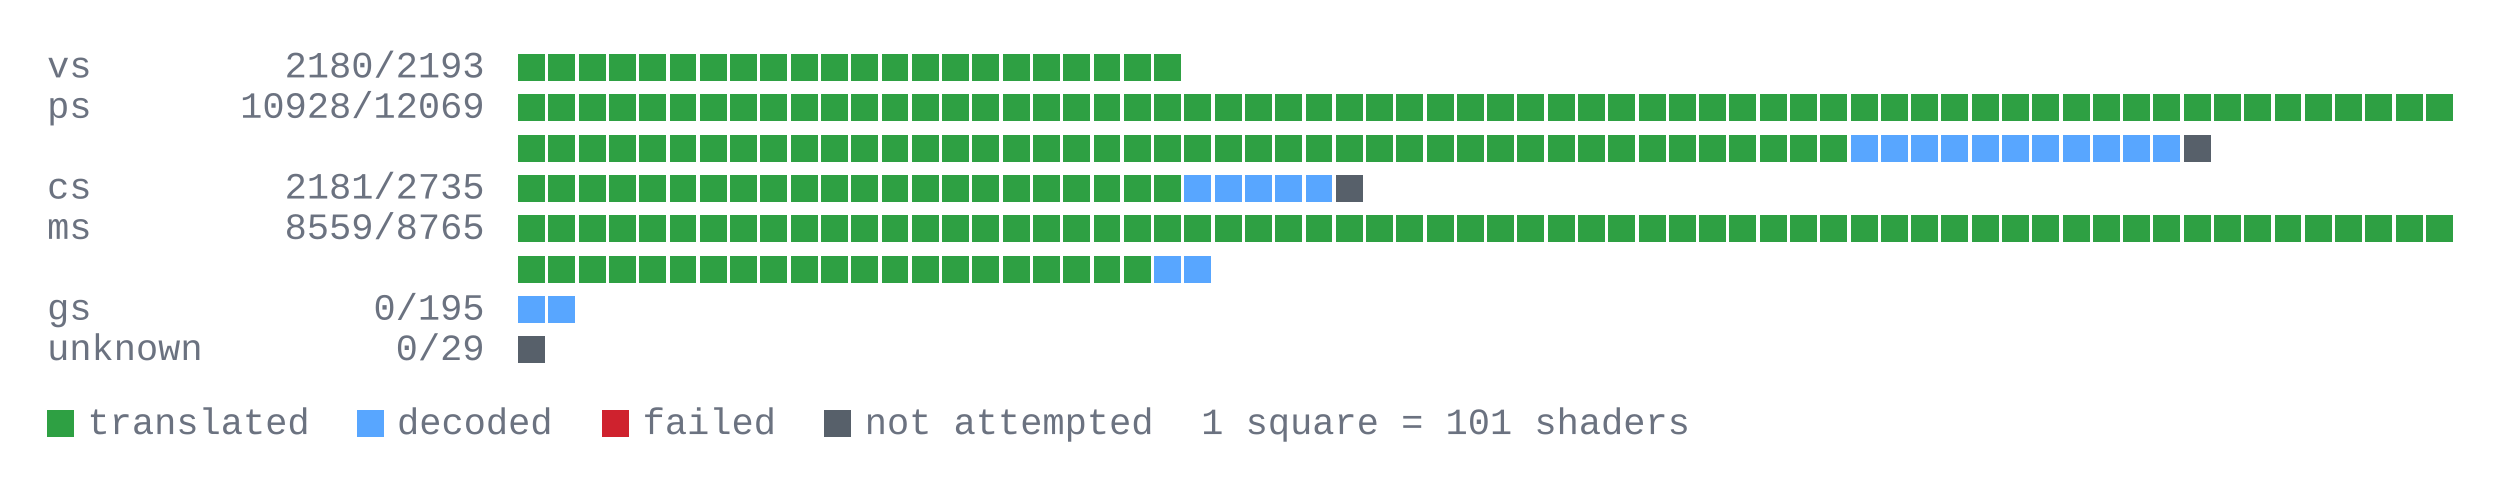
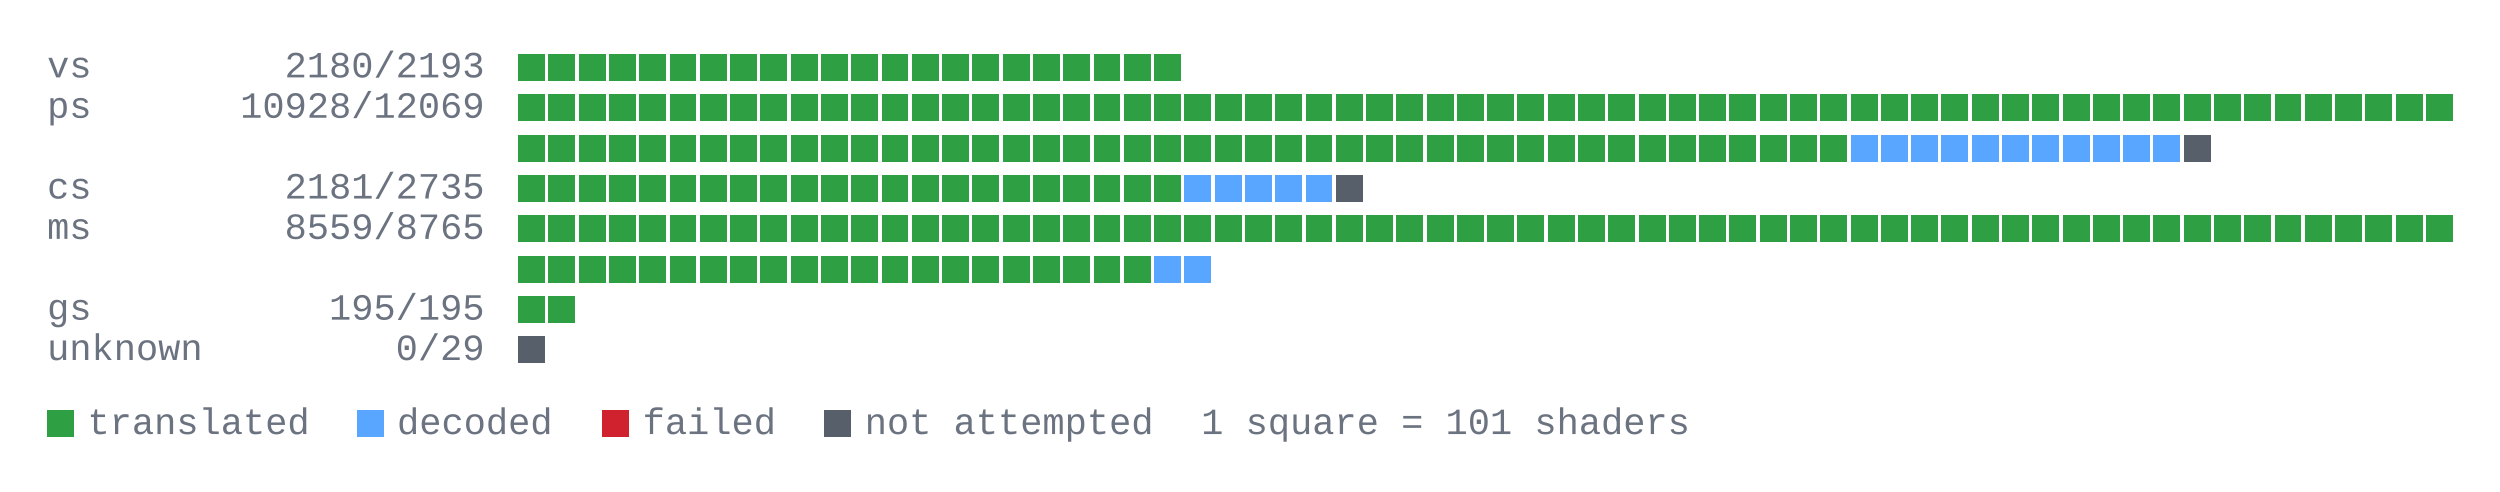
<svg xmlns="http://www.w3.org/2000/svg" width="743" height="146" viewBox="0 0 743 146" role="img">
  <g font-family="ui-monospace, SFMono-Regular, Menlo, Consolas, 'Liberation Mono', monospace" font-size="11" fill="#6b7280">
    <text x="14" y="23">vs</text>
    <text x="144" y="23" text-anchor="end">2180/2193</text>
    <g shape-rendering="crispEdges">
      <rect x="154" y="16" width="8" height="8" fill="#2ea043" />
      <rect x="163" y="16" width="8" height="8" fill="#2ea043" />
      <rect x="172" y="16" width="8" height="8" fill="#2ea043" />
      <rect x="181" y="16" width="8" height="8" fill="#2ea043" />
      <rect x="190" y="16" width="8" height="8" fill="#2ea043" />
      <rect x="199" y="16" width="8" height="8" fill="#2ea043" />
      <rect x="208" y="16" width="8" height="8" fill="#2ea043" />
      <rect x="217" y="16" width="8" height="8" fill="#2ea043" />
      <rect x="226" y="16" width="8" height="8" fill="#2ea043" />
      <rect x="235" y="16" width="8" height="8" fill="#2ea043" />
      <rect x="244" y="16" width="8" height="8" fill="#2ea043" />
      <rect x="253" y="16" width="8" height="8" fill="#2ea043" />
      <rect x="262" y="16" width="8" height="8" fill="#2ea043" />
      <rect x="271" y="16" width="8" height="8" fill="#2ea043" />
      <rect x="280" y="16" width="8" height="8" fill="#2ea043" />
      <rect x="289" y="16" width="8" height="8" fill="#2ea043" />
      <rect x="298" y="16" width="8" height="8" fill="#2ea043" />
      <rect x="307" y="16" width="8" height="8" fill="#2ea043" />
      <rect x="316" y="16" width="8" height="8" fill="#2ea043" />
      <rect x="325" y="16" width="8" height="8" fill="#2ea043" />
      <rect x="334" y="16" width="8" height="8" fill="#2ea043" />
      <rect x="343" y="16" width="8" height="8" fill="#2ea043" />
    </g>
    <text x="14" y="35">ps</text>
    <text x="144" y="35" text-anchor="end">10928/12069</text>
    <g shape-rendering="crispEdges">
      <rect x="154" y="28" width="8" height="8" fill="#2ea043" />
      <rect x="163" y="28" width="8" height="8" fill="#2ea043" />
      <rect x="172" y="28" width="8" height="8" fill="#2ea043" />
      <rect x="181" y="28" width="8" height="8" fill="#2ea043" />
      <rect x="190" y="28" width="8" height="8" fill="#2ea043" />
      <rect x="199" y="28" width="8" height="8" fill="#2ea043" />
      <rect x="208" y="28" width="8" height="8" fill="#2ea043" />
      <rect x="217" y="28" width="8" height="8" fill="#2ea043" />
      <rect x="226" y="28" width="8" height="8" fill="#2ea043" />
      <rect x="235" y="28" width="8" height="8" fill="#2ea043" />
      <rect x="244" y="28" width="8" height="8" fill="#2ea043" />
      <rect x="253" y="28" width="8" height="8" fill="#2ea043" />
      <rect x="262" y="28" width="8" height="8" fill="#2ea043" />
      <rect x="271" y="28" width="8" height="8" fill="#2ea043" />
      <rect x="280" y="28" width="8" height="8" fill="#2ea043" />
      <rect x="289" y="28" width="8" height="8" fill="#2ea043" />
      <rect x="298" y="28" width="8" height="8" fill="#2ea043" />
      <rect x="307" y="28" width="8" height="8" fill="#2ea043" />
      <rect x="316" y="28" width="8" height="8" fill="#2ea043" />
      <rect x="325" y="28" width="8" height="8" fill="#2ea043" />
      <rect x="334" y="28" width="8" height="8" fill="#2ea043" />
      <rect x="343" y="28" width="8" height="8" fill="#2ea043" />
      <rect x="352" y="28" width="8" height="8" fill="#2ea043" />
      <rect x="361" y="28" width="8" height="8" fill="#2ea043" />
      <rect x="370" y="28" width="8" height="8" fill="#2ea043" />
      <rect x="379" y="28" width="8" height="8" fill="#2ea043" />
      <rect x="388" y="28" width="8" height="8" fill="#2ea043" />
      <rect x="397" y="28" width="8" height="8" fill="#2ea043" />
      <rect x="406" y="28" width="8" height="8" fill="#2ea043" />
      <rect x="415" y="28" width="8" height="8" fill="#2ea043" />
      <rect x="424" y="28" width="8" height="8" fill="#2ea043" />
      <rect x="433" y="28" width="8" height="8" fill="#2ea043" />
      <rect x="442" y="28" width="8" height="8" fill="#2ea043" />
      <rect x="451" y="28" width="8" height="8" fill="#2ea043" />
      <rect x="460" y="28" width="8" height="8" fill="#2ea043" />
      <rect x="469" y="28" width="8" height="8" fill="#2ea043" />
      <rect x="478" y="28" width="8" height="8" fill="#2ea043" />
      <rect x="487" y="28" width="8" height="8" fill="#2ea043" />
      <rect x="496" y="28" width="8" height="8" fill="#2ea043" />
      <rect x="505" y="28" width="8" height="8" fill="#2ea043" />
      <rect x="514" y="28" width="8" height="8" fill="#2ea043" />
      <rect x="523" y="28" width="8" height="8" fill="#2ea043" />
      <rect x="532" y="28" width="8" height="8" fill="#2ea043" />
      <rect x="541" y="28" width="8" height="8" fill="#2ea043" />
      <rect x="550" y="28" width="8" height="8" fill="#2ea043" />
      <rect x="559" y="28" width="8" height="8" fill="#2ea043" />
      <rect x="568" y="28" width="8" height="8" fill="#2ea043" />
      <rect x="577" y="28" width="8" height="8" fill="#2ea043" />
      <rect x="586" y="28" width="8" height="8" fill="#2ea043" />
      <rect x="595" y="28" width="8" height="8" fill="#2ea043" />
      <rect x="604" y="28" width="8" height="8" fill="#2ea043" />
      <rect x="613" y="28" width="8" height="8" fill="#2ea043" />
      <rect x="622" y="28" width="8" height="8" fill="#2ea043" />
      <rect x="631" y="28" width="8" height="8" fill="#2ea043" />
      <rect x="640" y="28" width="8" height="8" fill="#2ea043" />
      <rect x="649" y="28" width="8" height="8" fill="#2ea043" />
      <rect x="658" y="28" width="8" height="8" fill="#2ea043" />
      <rect x="667" y="28" width="8" height="8" fill="#2ea043" />
      <rect x="676" y="28" width="8" height="8" fill="#2ea043" />
      <rect x="685" y="28" width="8" height="8" fill="#2ea043" />
      <rect x="694" y="28" width="8" height="8" fill="#2ea043" />
      <rect x="703" y="28" width="8" height="8" fill="#2ea043" />
      <rect x="712" y="28" width="8" height="8" fill="#2ea043" />
      <rect x="721" y="28" width="8" height="8" fill="#2ea043" />
      <rect x="154" y="40" width="8" height="8" fill="#2ea043" />
      <rect x="163" y="40" width="8" height="8" fill="#2ea043" />
      <rect x="172" y="40" width="8" height="8" fill="#2ea043" />
      <rect x="181" y="40" width="8" height="8" fill="#2ea043" />
      <rect x="190" y="40" width="8" height="8" fill="#2ea043" />
      <rect x="199" y="40" width="8" height="8" fill="#2ea043" />
      <rect x="208" y="40" width="8" height="8" fill="#2ea043" />
      <rect x="217" y="40" width="8" height="8" fill="#2ea043" />
      <rect x="226" y="40" width="8" height="8" fill="#2ea043" />
      <rect x="235" y="40" width="8" height="8" fill="#2ea043" />
      <rect x="244" y="40" width="8" height="8" fill="#2ea043" />
      <rect x="253" y="40" width="8" height="8" fill="#2ea043" />
      <rect x="262" y="40" width="8" height="8" fill="#2ea043" />
      <rect x="271" y="40" width="8" height="8" fill="#2ea043" />
      <rect x="280" y="40" width="8" height="8" fill="#2ea043" />
      <rect x="289" y="40" width="8" height="8" fill="#2ea043" />
      <rect x="298" y="40" width="8" height="8" fill="#2ea043" />
      <rect x="307" y="40" width="8" height="8" fill="#2ea043" />
      <rect x="316" y="40" width="8" height="8" fill="#2ea043" />
      <rect x="325" y="40" width="8" height="8" fill="#2ea043" />
      <rect x="334" y="40" width="8" height="8" fill="#2ea043" />
      <rect x="343" y="40" width="8" height="8" fill="#2ea043" />
      <rect x="352" y="40" width="8" height="8" fill="#2ea043" />
      <rect x="361" y="40" width="8" height="8" fill="#2ea043" />
      <rect x="370" y="40" width="8" height="8" fill="#2ea043" />
      <rect x="379" y="40" width="8" height="8" fill="#2ea043" />
      <rect x="388" y="40" width="8" height="8" fill="#2ea043" />
      <rect x="397" y="40" width="8" height="8" fill="#2ea043" />
      <rect x="406" y="40" width="8" height="8" fill="#2ea043" />
      <rect x="415" y="40" width="8" height="8" fill="#2ea043" />
      <rect x="424" y="40" width="8" height="8" fill="#2ea043" />
      <rect x="433" y="40" width="8" height="8" fill="#2ea043" />
      <rect x="442" y="40" width="8" height="8" fill="#2ea043" />
      <rect x="451" y="40" width="8" height="8" fill="#2ea043" />
      <rect x="460" y="40" width="8" height="8" fill="#2ea043" />
      <rect x="469" y="40" width="8" height="8" fill="#2ea043" />
      <rect x="478" y="40" width="8" height="8" fill="#2ea043" />
      <rect x="487" y="40" width="8" height="8" fill="#2ea043" />
      <rect x="496" y="40" width="8" height="8" fill="#2ea043" />
      <rect x="505" y="40" width="8" height="8" fill="#2ea043" />
      <rect x="514" y="40" width="8" height="8" fill="#2ea043" />
      <rect x="523" y="40" width="8" height="8" fill="#2ea043" />
      <rect x="532" y="40" width="8" height="8" fill="#2ea043" />
      <rect x="541" y="40" width="8" height="8" fill="#2ea043" />
      <rect x="550" y="40" width="8" height="8" fill="#58a6ff" />
      <rect x="559" y="40" width="8" height="8" fill="#58a6ff" />
      <rect x="568" y="40" width="8" height="8" fill="#58a6ff" />
      <rect x="577" y="40" width="8" height="8" fill="#58a6ff" />
      <rect x="586" y="40" width="8" height="8" fill="#58a6ff" />
      <rect x="595" y="40" width="8" height="8" fill="#58a6ff" />
      <rect x="604" y="40" width="8" height="8" fill="#58a6ff" />
      <rect x="613" y="40" width="8" height="8" fill="#58a6ff" />
      <rect x="622" y="40" width="8" height="8" fill="#58a6ff" />
      <rect x="631" y="40" width="8" height="8" fill="#58a6ff" />
      <rect x="640" y="40" width="8" height="8" fill="#58a6ff" />
      <rect x="649" y="40" width="8" height="8" fill="#57606a" />
    </g>
    <text x="14" y="59">cs</text>
    <text x="144" y="59" text-anchor="end">2181/2735</text>
    <g shape-rendering="crispEdges">
      <rect x="154" y="52" width="8" height="8" fill="#2ea043" />
      <rect x="163" y="52" width="8" height="8" fill="#2ea043" />
      <rect x="172" y="52" width="8" height="8" fill="#2ea043" />
      <rect x="181" y="52" width="8" height="8" fill="#2ea043" />
      <rect x="190" y="52" width="8" height="8" fill="#2ea043" />
      <rect x="199" y="52" width="8" height="8" fill="#2ea043" />
      <rect x="208" y="52" width="8" height="8" fill="#2ea043" />
      <rect x="217" y="52" width="8" height="8" fill="#2ea043" />
      <rect x="226" y="52" width="8" height="8" fill="#2ea043" />
      <rect x="235" y="52" width="8" height="8" fill="#2ea043" />
      <rect x="244" y="52" width="8" height="8" fill="#2ea043" />
      <rect x="253" y="52" width="8" height="8" fill="#2ea043" />
      <rect x="262" y="52" width="8" height="8" fill="#2ea043" />
      <rect x="271" y="52" width="8" height="8" fill="#2ea043" />
      <rect x="280" y="52" width="8" height="8" fill="#2ea043" />
      <rect x="289" y="52" width="8" height="8" fill="#2ea043" />
      <rect x="298" y="52" width="8" height="8" fill="#2ea043" />
      <rect x="307" y="52" width="8" height="8" fill="#2ea043" />
      <rect x="316" y="52" width="8" height="8" fill="#2ea043" />
      <rect x="325" y="52" width="8" height="8" fill="#2ea043" />
      <rect x="334" y="52" width="8" height="8" fill="#2ea043" />
      <rect x="343" y="52" width="8" height="8" fill="#2ea043" />
      <rect x="352" y="52" width="8" height="8" fill="#58a6ff" />
      <rect x="361" y="52" width="8" height="8" fill="#58a6ff" />
      <rect x="370" y="52" width="8" height="8" fill="#58a6ff" />
      <rect x="379" y="52" width="8" height="8" fill="#58a6ff" />
      <rect x="388" y="52" width="8" height="8" fill="#58a6ff" />
      <rect x="397" y="52" width="8" height="8" fill="#57606a" />
    </g>
    <text x="14" y="71">ms</text>
    <text x="144" y="71" text-anchor="end">8559/8765</text>
    <g shape-rendering="crispEdges">
      <rect x="154" y="64" width="8" height="8" fill="#2ea043" />
      <rect x="163" y="64" width="8" height="8" fill="#2ea043" />
      <rect x="172" y="64" width="8" height="8" fill="#2ea043" />
      <rect x="181" y="64" width="8" height="8" fill="#2ea043" />
      <rect x="190" y="64" width="8" height="8" fill="#2ea043" />
      <rect x="199" y="64" width="8" height="8" fill="#2ea043" />
      <rect x="208" y="64" width="8" height="8" fill="#2ea043" />
      <rect x="217" y="64" width="8" height="8" fill="#2ea043" />
      <rect x="226" y="64" width="8" height="8" fill="#2ea043" />
      <rect x="235" y="64" width="8" height="8" fill="#2ea043" />
      <rect x="244" y="64" width="8" height="8" fill="#2ea043" />
      <rect x="253" y="64" width="8" height="8" fill="#2ea043" />
      <rect x="262" y="64" width="8" height="8" fill="#2ea043" />
      <rect x="271" y="64" width="8" height="8" fill="#2ea043" />
      <rect x="280" y="64" width="8" height="8" fill="#2ea043" />
      <rect x="289" y="64" width="8" height="8" fill="#2ea043" />
      <rect x="298" y="64" width="8" height="8" fill="#2ea043" />
      <rect x="307" y="64" width="8" height="8" fill="#2ea043" />
      <rect x="316" y="64" width="8" height="8" fill="#2ea043" />
      <rect x="325" y="64" width="8" height="8" fill="#2ea043" />
      <rect x="334" y="64" width="8" height="8" fill="#2ea043" />
      <rect x="343" y="64" width="8" height="8" fill="#2ea043" />
      <rect x="352" y="64" width="8" height="8" fill="#2ea043" />
      <rect x="361" y="64" width="8" height="8" fill="#2ea043" />
      <rect x="370" y="64" width="8" height="8" fill="#2ea043" />
      <rect x="379" y="64" width="8" height="8" fill="#2ea043" />
      <rect x="388" y="64" width="8" height="8" fill="#2ea043" />
      <rect x="397" y="64" width="8" height="8" fill="#2ea043" />
      <rect x="406" y="64" width="8" height="8" fill="#2ea043" />
      <rect x="415" y="64" width="8" height="8" fill="#2ea043" />
      <rect x="424" y="64" width="8" height="8" fill="#2ea043" />
      <rect x="433" y="64" width="8" height="8" fill="#2ea043" />
      <rect x="442" y="64" width="8" height="8" fill="#2ea043" />
      <rect x="451" y="64" width="8" height="8" fill="#2ea043" />
      <rect x="460" y="64" width="8" height="8" fill="#2ea043" />
      <rect x="469" y="64" width="8" height="8" fill="#2ea043" />
      <rect x="478" y="64" width="8" height="8" fill="#2ea043" />
      <rect x="487" y="64" width="8" height="8" fill="#2ea043" />
      <rect x="496" y="64" width="8" height="8" fill="#2ea043" />
      <rect x="505" y="64" width="8" height="8" fill="#2ea043" />
      <rect x="514" y="64" width="8" height="8" fill="#2ea043" />
      <rect x="523" y="64" width="8" height="8" fill="#2ea043" />
      <rect x="532" y="64" width="8" height="8" fill="#2ea043" />
      <rect x="541" y="64" width="8" height="8" fill="#2ea043" />
      <rect x="550" y="64" width="8" height="8" fill="#2ea043" />
      <rect x="559" y="64" width="8" height="8" fill="#2ea043" />
      <rect x="568" y="64" width="8" height="8" fill="#2ea043" />
      <rect x="577" y="64" width="8" height="8" fill="#2ea043" />
      <rect x="586" y="64" width="8" height="8" fill="#2ea043" />
      <rect x="595" y="64" width="8" height="8" fill="#2ea043" />
      <rect x="604" y="64" width="8" height="8" fill="#2ea043" />
      <rect x="613" y="64" width="8" height="8" fill="#2ea043" />
      <rect x="622" y="64" width="8" height="8" fill="#2ea043" />
      <rect x="631" y="64" width="8" height="8" fill="#2ea043" />
      <rect x="640" y="64" width="8" height="8" fill="#2ea043" />
      <rect x="649" y="64" width="8" height="8" fill="#2ea043" />
      <rect x="658" y="64" width="8" height="8" fill="#2ea043" />
      <rect x="667" y="64" width="8" height="8" fill="#2ea043" />
      <rect x="676" y="64" width="8" height="8" fill="#2ea043" />
      <rect x="685" y="64" width="8" height="8" fill="#2ea043" />
      <rect x="694" y="64" width="8" height="8" fill="#2ea043" />
      <rect x="703" y="64" width="8" height="8" fill="#2ea043" />
      <rect x="712" y="64" width="8" height="8" fill="#2ea043" />
      <rect x="721" y="64" width="8" height="8" fill="#2ea043" />
      <rect x="154" y="76" width="8" height="8" fill="#2ea043" />
      <rect x="163" y="76" width="8" height="8" fill="#2ea043" />
      <rect x="172" y="76" width="8" height="8" fill="#2ea043" />
      <rect x="181" y="76" width="8" height="8" fill="#2ea043" />
      <rect x="190" y="76" width="8" height="8" fill="#2ea043" />
      <rect x="199" y="76" width="8" height="8" fill="#2ea043" />
      <rect x="208" y="76" width="8" height="8" fill="#2ea043" />
      <rect x="217" y="76" width="8" height="8" fill="#2ea043" />
      <rect x="226" y="76" width="8" height="8" fill="#2ea043" />
      <rect x="235" y="76" width="8" height="8" fill="#2ea043" />
      <rect x="244" y="76" width="8" height="8" fill="#2ea043" />
      <rect x="253" y="76" width="8" height="8" fill="#2ea043" />
      <rect x="262" y="76" width="8" height="8" fill="#2ea043" />
      <rect x="271" y="76" width="8" height="8" fill="#2ea043" />
      <rect x="280" y="76" width="8" height="8" fill="#2ea043" />
      <rect x="289" y="76" width="8" height="8" fill="#2ea043" />
      <rect x="298" y="76" width="8" height="8" fill="#2ea043" />
      <rect x="307" y="76" width="8" height="8" fill="#2ea043" />
      <rect x="316" y="76" width="8" height="8" fill="#2ea043" />
      <rect x="325" y="76" width="8" height="8" fill="#2ea043" />
      <rect x="334" y="76" width="8" height="8" fill="#2ea043" />
      <rect x="343" y="76" width="8" height="8" fill="#58a6ff" />
      <rect x="352" y="76" width="8" height="8" fill="#58a6ff" />
    </g>
    <text x="14" y="95">gs</text>
-     <text x="144" y="95" text-anchor="end">0/195</text>
-     <g shape-rendering="crispEdges">
-       <rect x="154" y="88" width="8" height="8" fill="#58a6ff" />
-       <rect x="163" y="88" width="8" height="8" fill="#58a6ff" />
+     <text x="144" y="95" text-anchor="end">195/195</text>
+     <g shape-rendering="crispEdges">
+       <rect x="154" y="88" width="8" height="8" fill="#2ea043" />
+       <rect x="163" y="88" width="8" height="8" fill="#2ea043" />
    </g>
    <text x="14" y="107">unknown</text>
    <text x="144" y="107" text-anchor="end">0/29</text>
    <g shape-rendering="crispEdges">
      <rect x="154" y="100" width="8" height="8" fill="#57606a" />
    </g>
    <g shape-rendering="crispEdges">
      <rect x="14" y="122" width="8" height="8" fill="#2ea043" />
      <text x="26" y="129">translated</text>
      <rect x="106" y="122" width="8" height="8" fill="#58a6ff" />
      <text x="118" y="129">decoded</text>
      <rect x="179" y="122" width="8" height="8" fill="#cf222e" />
      <text x="191" y="129">failed</text>
      <rect x="245" y="122" width="8" height="8" fill="#57606a" />
      <text x="257" y="129">not attempted</text>
      <text x="357" y="129">1 square = 101 shaders</text>
    </g>
  </g>
</svg>
